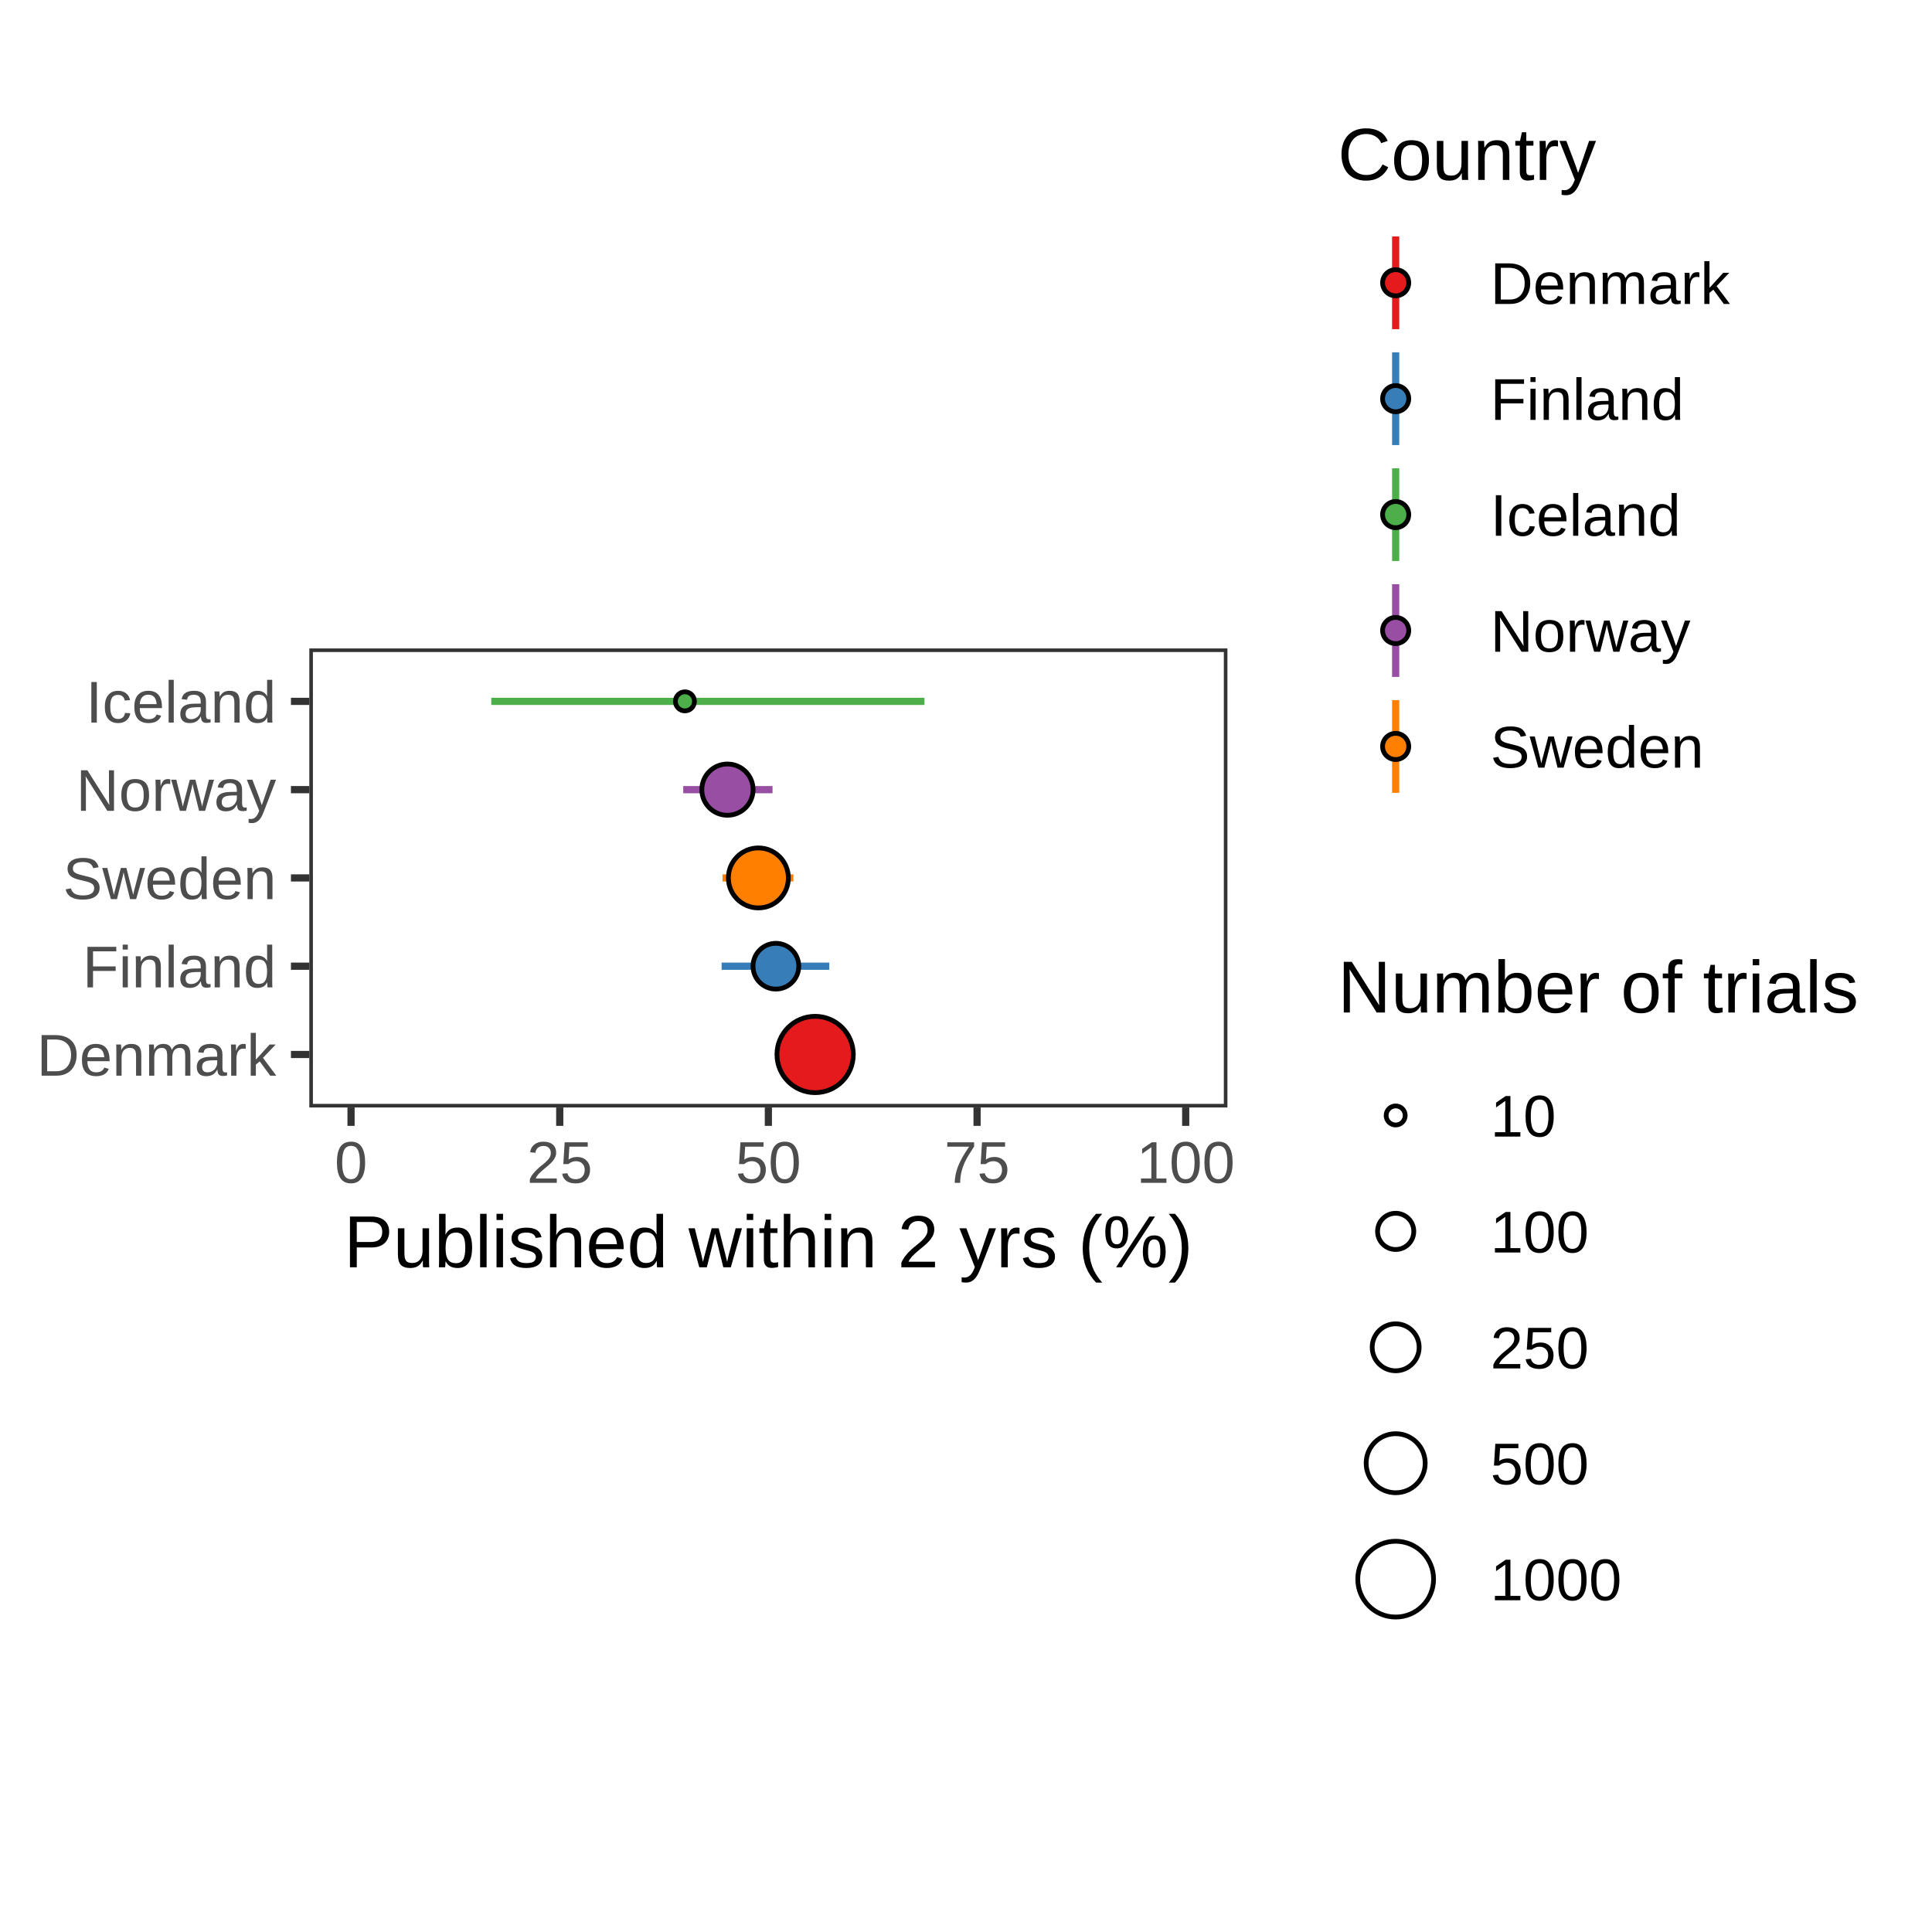
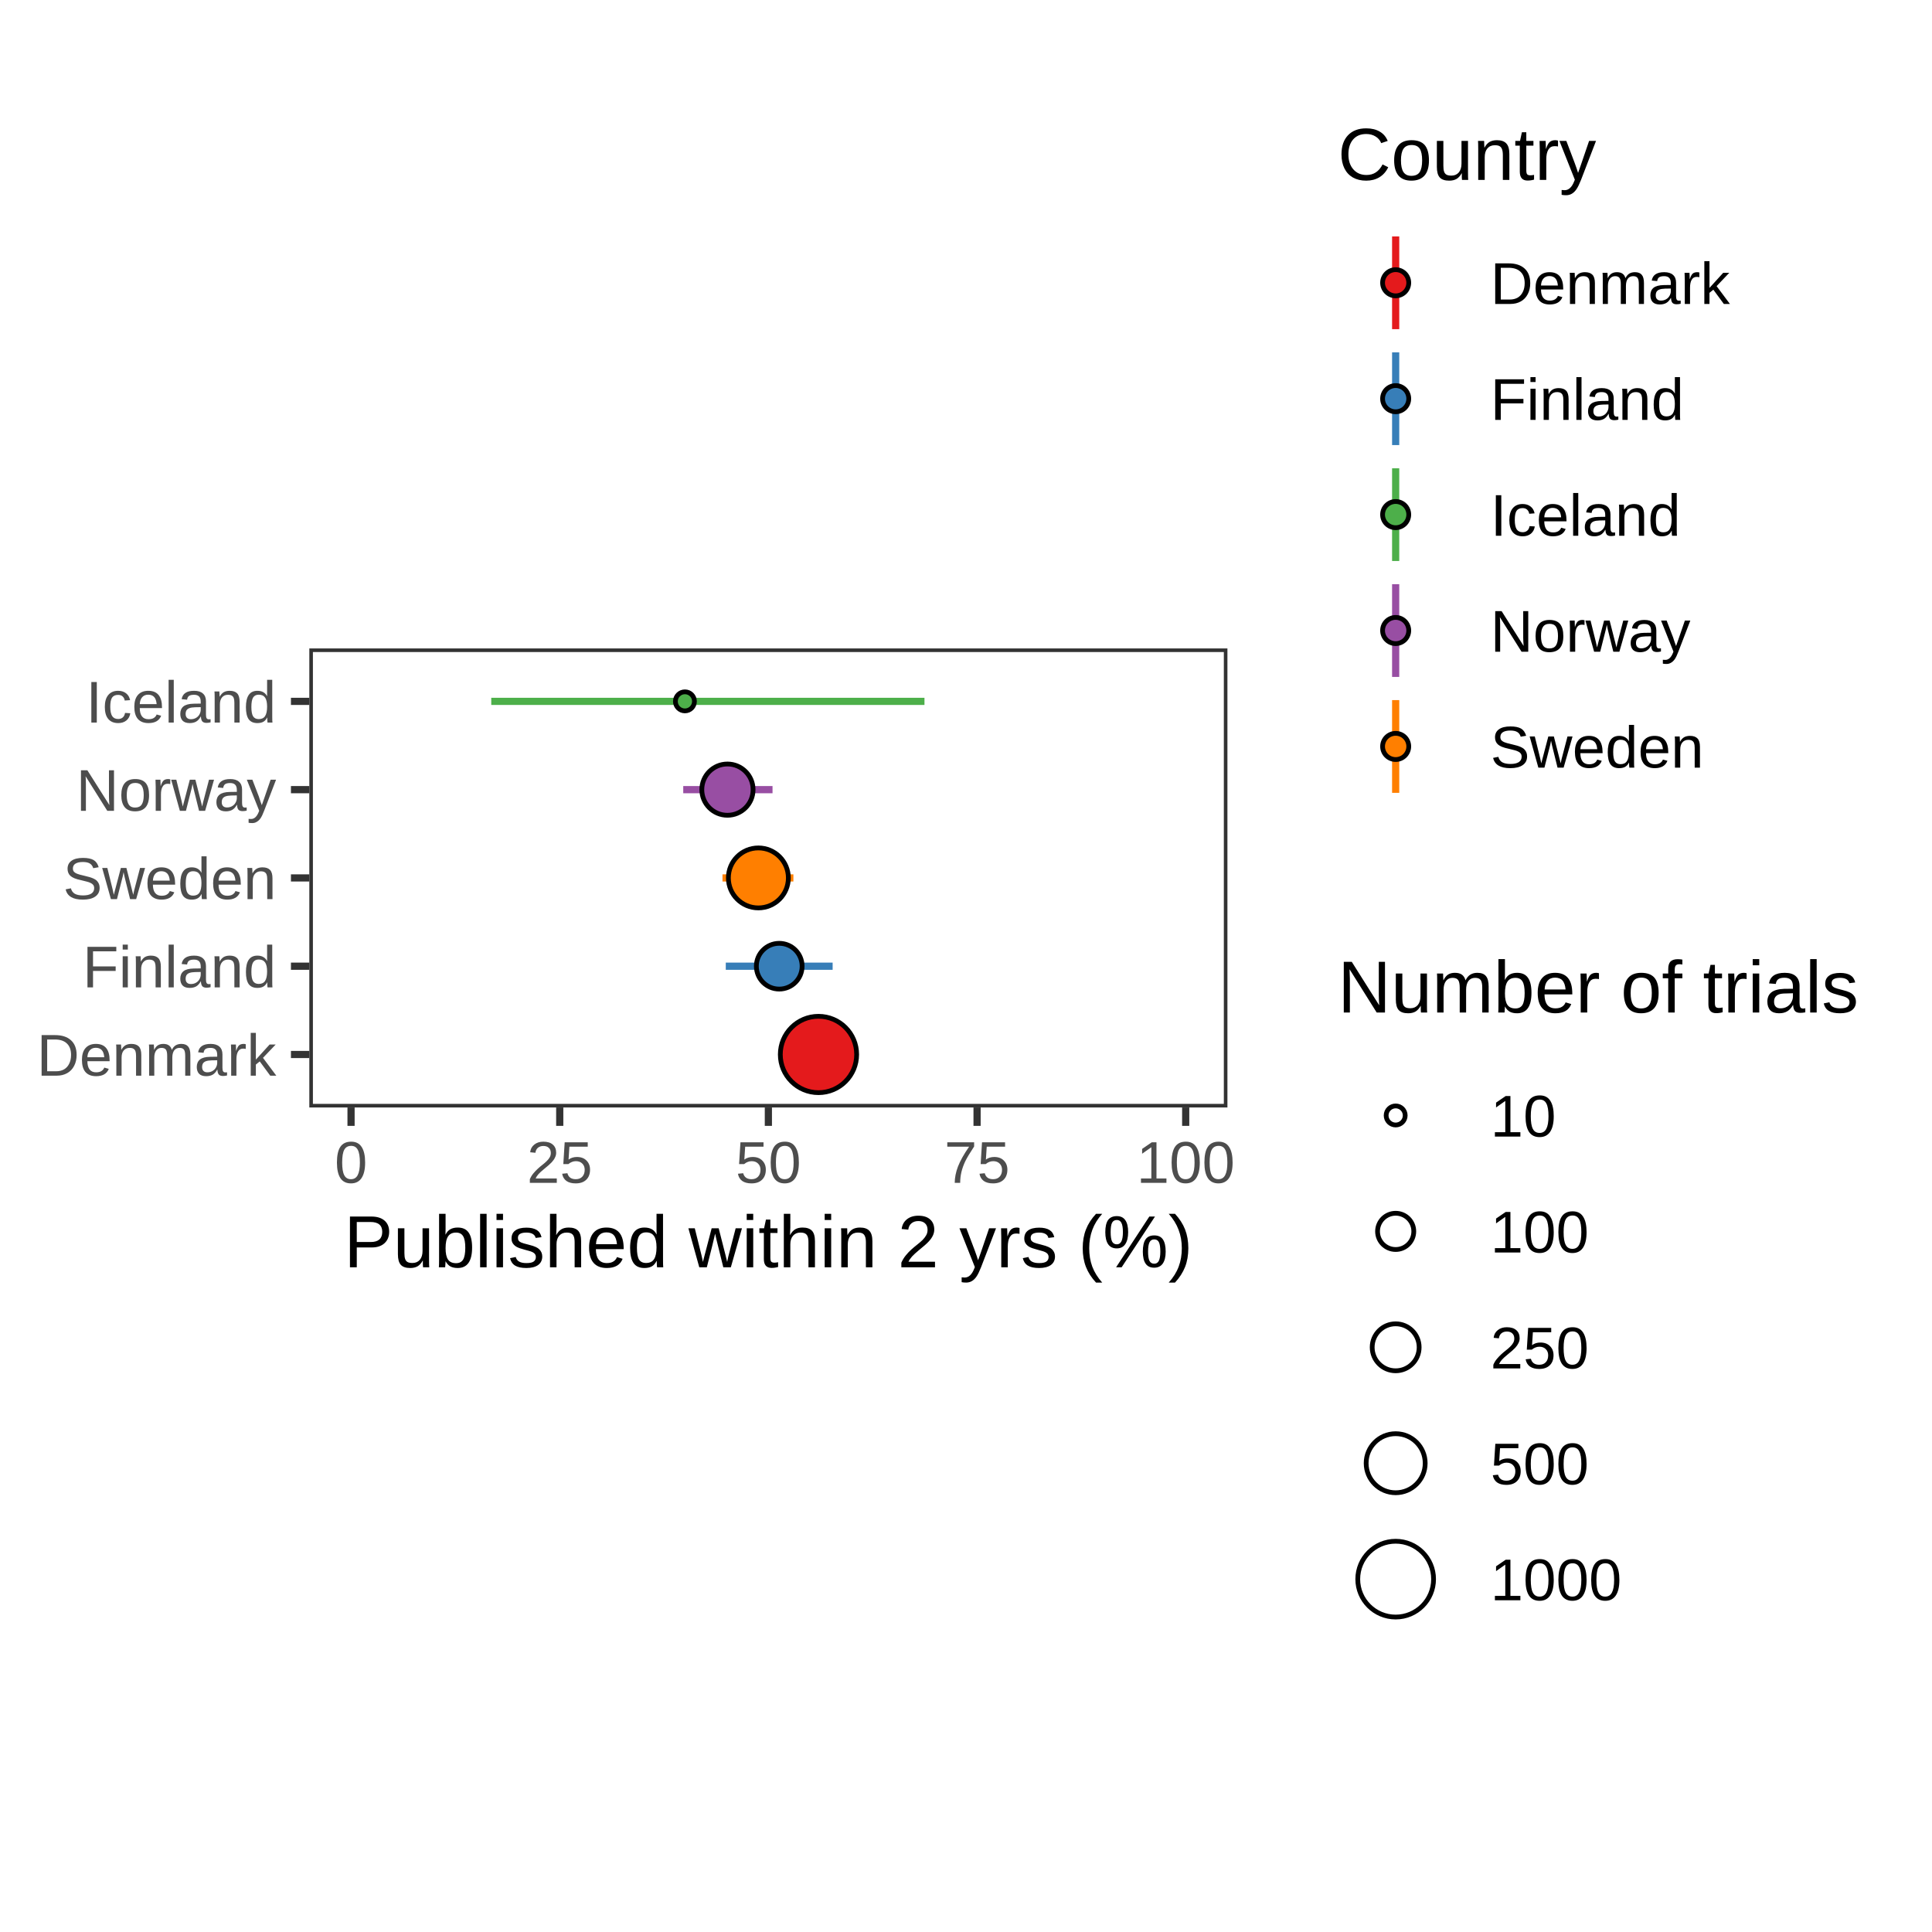
<svg xmlns="http://www.w3.org/2000/svg" class="svglite" width="288.00pt" height="288.00pt" viewBox="0 0 288.00 288.00">
  <defs>
    <style type="text/css">
    .svglite line, .svglite polyline, .svglite polygon, .svglite path, .svglite rect, .svglite circle {
      fill: none;
      stroke: #000000;
      stroke-linecap: round;
      stroke-linejoin: round;
      stroke-miterlimit: 10.00;
    }
    .svglite text {
      white-space: pre;
    }
  </style>
  </defs>
  <rect width="100%" height="100%" style="stroke: none; fill: #FFFFFF;" />
  <defs>
    <clipPath id="cpMC4wMHwyODguMDB8MC4wMHwyODguMDA=">
      <rect x="0.00" y="0.00" width="288.00" height="288.00" />
    </clipPath>
  </defs>
  <g clip-path="url(#cpMC4wMHwyODguMDB8MC4wMHwyODguMDA=)">
</g>
  <defs>
    <clipPath id="cpMC4wMHwyODguMDB8OTEuMTh8MTk2Ljgy">
      <rect x="0.00" y="91.18" width="288.00" height="105.65" />
    </clipPath>
  </defs>
  <g clip-path="url(#cpMC4wMHwyODguMDB8OTEuMTh8MTk2Ljgy)">
    <rect x="0.00" y="91.18" width="288.00" height="105.65" style="stroke-width: 1.07; stroke: #FFFFFF; fill: #FFFFFF;" />
  </g>
  <g clip-path="url(#cpMC4wMHwyODguMDB8MC4wMHwyODguMDA=)">
</g>
  <defs>
    <clipPath id="cpNDYuMTF8MTgyLjk3fDk2LjY2fDE2NS4wOQ==">
      <rect x="46.11" y="96.66" width="136.86" height="68.43" />
    </clipPath>
  </defs>
  <g clip-path="url(#cpNDYuMTF8MTgyLjk3fDk2LjY2fDE2NS4wOQ==)">
    <rect x="46.11" y="96.66" width="136.86" height="68.43" style="stroke-width: 1.07; stroke: none; fill: #FFFFFF;" />
-     <line x1="117.78" y1="157.19" x2="125.37" y2="157.19" style="stroke-width: 1.07; stroke: #E41A1C; stroke-linecap: butt;" />
-     <line x1="107.57" y1="144.03" x2="123.62" y2="144.03" style="stroke-width: 1.07; stroke: #377EB8; stroke-linecap: butt;" />
+     <line x1="118.27" y1="157.19" x2="125.86" y2="157.19" style="stroke-width: 1.07; stroke: #E41A1C; stroke-linecap: butt;" />
+     <line x1="108.19" y1="144.03" x2="124.12" y2="144.03" style="stroke-width: 1.07; stroke: #377EB8; stroke-linecap: butt;" />
    <line x1="73.23" y1="104.55" x2="137.81" y2="104.55" style="stroke-width: 1.07; stroke: #4DAF4A; stroke-linecap: butt;" />
    <line x1="101.85" y1="117.71" x2="115.16" y2="117.71" style="stroke-width: 1.07; stroke: #984EA3; stroke-linecap: butt;" />
    <line x1="107.70" y1="130.87" x2="118.27" y2="130.87" style="stroke-width: 1.07; stroke: #FF7F00; stroke-linecap: butt;" />
-     <circle cx="121.51" cy="157.19" r="5.69" style="stroke-width: 0.71; fill: #E41A1C;" />
-     <circle cx="115.66" cy="144.03" r="3.41" style="stroke-width: 0.71; fill: #377EB8;" />
+     <circle cx="122.01" cy="157.19" r="5.69" style="stroke-width: 0.71; fill: #E41A1C;" />
+     <circle cx="116.16" cy="144.03" r="3.41" style="stroke-width: 0.71; fill: #377EB8;" />
    <circle cx="102.10" cy="104.55" r="1.42" style="stroke-width: 0.71; fill: #4DAF4A;" />
    <circle cx="108.44" cy="117.71" r="3.82" style="stroke-width: 0.71; fill: #984EA3;" />
    <circle cx="113.05" cy="130.87" r="4.47" style="stroke-width: 0.71; fill: #FF7F00;" />
    <rect x="46.11" y="96.66" width="136.86" height="68.43" style="stroke-width: 1.07; stroke: #333333;" />
  </g>
  <g clip-path="url(#cpMC4wMHwyODguMDB8MC4wMHwyODguMDA=)">
    <text x="41.18" y="160.35" text-anchor="end" style="font-size: 8.80px;fill: #4D4D4D; font-family: &quot;Arial&quot;;" textLength="35.70px" lengthAdjust="spacingAndGlyphs">Denmark</text>
    <text x="41.18" y="147.19" text-anchor="end" style="font-size: 8.80px;fill: #4D4D4D; font-family: &quot;Arial&quot;;" textLength="28.86px" lengthAdjust="spacingAndGlyphs">Finland</text>
    <text x="41.18" y="134.03" text-anchor="end" style="font-size: 8.80px;fill: #4D4D4D; font-family: &quot;Arial&quot;;" textLength="31.80px" lengthAdjust="spacingAndGlyphs">Sweden</text>
    <text x="41.18" y="120.87" text-anchor="end" style="font-size: 8.80px;fill: #4D4D4D; font-family: &quot;Arial&quot;;" textLength="29.82px" lengthAdjust="spacingAndGlyphs">Norway</text>
    <text x="41.18" y="107.71" text-anchor="end" style="font-size: 8.80px;fill: #4D4D4D; font-family: &quot;Arial&quot;;" textLength="28.38px" lengthAdjust="spacingAndGlyphs">Iceland</text>
    <polyline points="43.37,157.19 46.11,157.19 " style="stroke-width: 1.07; stroke: #333333; stroke-linecap: butt;" />
    <polyline points="43.37,144.03 46.11,144.03 " style="stroke-width: 1.07; stroke: #333333; stroke-linecap: butt;" />
    <polyline points="43.37,130.87 46.11,130.87 " style="stroke-width: 1.07; stroke: #333333; stroke-linecap: butt;" />
    <polyline points="43.37,117.71 46.11,117.71 " style="stroke-width: 1.07; stroke: #333333; stroke-linecap: butt;" />
    <polyline points="43.37,104.55 46.11,104.55 " style="stroke-width: 1.07; stroke: #333333; stroke-linecap: butt;" />
    <polyline points="52.33,167.83 52.33,165.09 " style="stroke-width: 1.07; stroke: #333333; stroke-linecap: butt;" />
    <polyline points="83.44,167.83 83.44,165.09 " style="stroke-width: 1.07; stroke: #333333; stroke-linecap: butt;" />
    <polyline points="114.54,167.83 114.54,165.09 " style="stroke-width: 1.07; stroke: #333333; stroke-linecap: butt;" />
    <polyline points="145.65,167.83 145.65,165.09 " style="stroke-width: 1.07; stroke: #333333; stroke-linecap: butt;" />
    <polyline points="176.75,167.83 176.75,165.09 " style="stroke-width: 1.07; stroke: #333333; stroke-linecap: butt;" />
    <text x="52.33" y="176.33" text-anchor="middle" style="font-size: 8.80px;fill: #4D4D4D; font-family: &quot;Arial&quot;;" textLength="4.90px" lengthAdjust="spacingAndGlyphs">0</text>
    <text x="83.44" y="176.33" text-anchor="middle" style="font-size: 8.80px;fill: #4D4D4D; font-family: &quot;Arial&quot;;" textLength="9.79px" lengthAdjust="spacingAndGlyphs">25</text>
    <text x="114.54" y="176.33" text-anchor="middle" style="font-size: 8.80px;fill: #4D4D4D; font-family: &quot;Arial&quot;;" textLength="9.79px" lengthAdjust="spacingAndGlyphs">50</text>
    <text x="145.65" y="176.33" text-anchor="middle" style="font-size: 8.80px;fill: #4D4D4D; font-family: &quot;Arial&quot;;" textLength="9.79px" lengthAdjust="spacingAndGlyphs">75</text>
    <text x="176.75" y="176.33" text-anchor="middle" style="font-size: 8.80px;fill: #4D4D4D; font-family: &quot;Arial&quot;;" textLength="14.69px" lengthAdjust="spacingAndGlyphs">100</text>
    <text x="114.54" y="188.91" text-anchor="middle" style="font-size: 11.00px; font-family: &quot;Arial&quot;;" textLength="126.54px" lengthAdjust="spacingAndGlyphs">Published within 2 yrs (%)</text>
    <rect x="193.93" y="12.23" width="69.42" height="113.16" style="stroke-width: 1.07; stroke: none; fill: #FFFFFF;" />
    <text x="199.41" y="26.82" style="font-size: 11.00px; font-family: &quot;Arial&quot;;" textLength="38.52px" lengthAdjust="spacingAndGlyphs">Country</text>
    <rect x="199.41" y="33.51" width="17.28" height="17.28" style="stroke-width: 1.07; stroke: none; fill: #FFFFFF;" />
    <line x1="208.05" y1="49.07" x2="208.05" y2="35.24" style="stroke-width: 1.07; stroke: #E41A1C; stroke-linecap: butt;" />
    <circle cx="208.05" cy="42.15" r="1.95" style="stroke-width: 0.71; fill: #E41A1C;" />
    <rect x="199.41" y="50.79" width="17.28" height="17.28" style="stroke-width: 1.07; stroke: none; fill: #FFFFFF;" />
    <line x1="208.05" y1="66.35" x2="208.05" y2="52.52" style="stroke-width: 1.07; stroke: #377EB8; stroke-linecap: butt;" />
    <circle cx="208.05" cy="59.43" r="1.95" style="stroke-width: 0.71; fill: #377EB8;" />
    <rect x="199.41" y="68.07" width="17.28" height="17.28" style="stroke-width: 1.07; stroke: none; fill: #FFFFFF;" />
    <line x1="208.05" y1="83.63" x2="208.05" y2="69.80" style="stroke-width: 1.07; stroke: #4DAF4A; stroke-linecap: butt;" />
    <circle cx="208.05" cy="76.71" r="1.95" style="stroke-width: 0.71; fill: #4DAF4A;" />
    <rect x="199.41" y="85.35" width="17.28" height="17.28" style="stroke-width: 1.07; stroke: none; fill: #FFFFFF;" />
    <line x1="208.05" y1="100.91" x2="208.05" y2="87.08" style="stroke-width: 1.07; stroke: #984EA3; stroke-linecap: butt;" />
    <circle cx="208.05" cy="93.99" r="1.95" style="stroke-width: 0.71; fill: #984EA3;" />
    <rect x="199.41" y="102.63" width="17.28" height="17.28" style="stroke-width: 1.07; stroke: none; fill: #FFFFFF;" />
    <line x1="208.05" y1="118.19" x2="208.05" y2="104.36" style="stroke-width: 1.07; stroke: #FF7F00; stroke-linecap: butt;" />
    <circle cx="208.05" cy="111.27" r="1.95" style="stroke-width: 0.71; fill: #FF7F00;" />
    <text x="222.17" y="45.31" style="font-size: 8.80px; font-family: &quot;Arial&quot;;" textLength="35.70px" lengthAdjust="spacingAndGlyphs">Denmark</text>
    <text x="222.17" y="62.59" style="font-size: 8.80px; font-family: &quot;Arial&quot;;" textLength="28.86px" lengthAdjust="spacingAndGlyphs">Finland</text>
    <text x="222.17" y="79.87" style="font-size: 8.80px; font-family: &quot;Arial&quot;;" textLength="28.38px" lengthAdjust="spacingAndGlyphs">Iceland</text>
    <text x="222.17" y="97.15" style="font-size: 8.80px; font-family: &quot;Arial&quot;;" textLength="29.82px" lengthAdjust="spacingAndGlyphs">Norway</text>
    <text x="222.17" y="114.43" style="font-size: 8.80px; font-family: &quot;Arial&quot;;" textLength="31.80px" lengthAdjust="spacingAndGlyphs">Sweden</text>
    <rect x="193.93" y="136.35" width="88.59" height="113.16" style="stroke-width: 1.07; stroke: none; fill: #FFFFFF;" />
    <text x="199.41" y="150.94" style="font-size: 11.00px; font-family: &quot;Arial&quot;;" textLength="77.63px" lengthAdjust="spacingAndGlyphs">Number of trials</text>
    <rect x="199.41" y="157.64" width="17.28" height="17.28" style="stroke-width: 1.07; stroke: none; fill: #FFFFFF;" />
    <circle cx="208.05" cy="166.28" r="1.42" style="stroke-width: 0.71;" />
    <rect x="199.41" y="174.92" width="17.28" height="17.28" style="stroke-width: 1.07; stroke: none; fill: #FFFFFF;" />
    <circle cx="208.05" cy="183.56" r="2.70" style="stroke-width: 0.71;" />
    <rect x="199.41" y="192.20" width="17.28" height="17.28" style="stroke-width: 1.07; stroke: none; fill: #FFFFFF;" />
    <circle cx="208.05" cy="200.84" r="3.50" style="stroke-width: 0.71;" />
    <rect x="199.41" y="209.48" width="17.28" height="17.28" style="stroke-width: 1.07; stroke: none; fill: #FFFFFF;" />
    <circle cx="208.05" cy="218.12" r="4.40" style="stroke-width: 0.71;" />
    <rect x="199.41" y="226.76" width="17.28" height="17.28" style="stroke-width: 1.07; stroke: none; fill: #FFFFFF;" />
    <circle cx="208.05" cy="235.40" r="5.65" style="stroke-width: 0.71;" />
    <text x="222.17" y="169.43" style="font-size: 8.80px; font-family: &quot;Arial&quot;;" textLength="9.79px" lengthAdjust="spacingAndGlyphs">10</text>
    <text x="222.17" y="186.71" style="font-size: 8.80px; font-family: &quot;Arial&quot;;" textLength="14.69px" lengthAdjust="spacingAndGlyphs">100</text>
    <text x="222.17" y="203.99" style="font-size: 8.80px; font-family: &quot;Arial&quot;;" textLength="14.69px" lengthAdjust="spacingAndGlyphs">250</text>
    <text x="222.17" y="221.27" style="font-size: 8.80px; font-family: &quot;Arial&quot;;" textLength="14.69px" lengthAdjust="spacingAndGlyphs">500</text>
    <text x="222.17" y="238.55" style="font-size: 8.80px; font-family: &quot;Arial&quot;;" textLength="19.58px" lengthAdjust="spacingAndGlyphs">1000</text>
  </g>
</svg>
